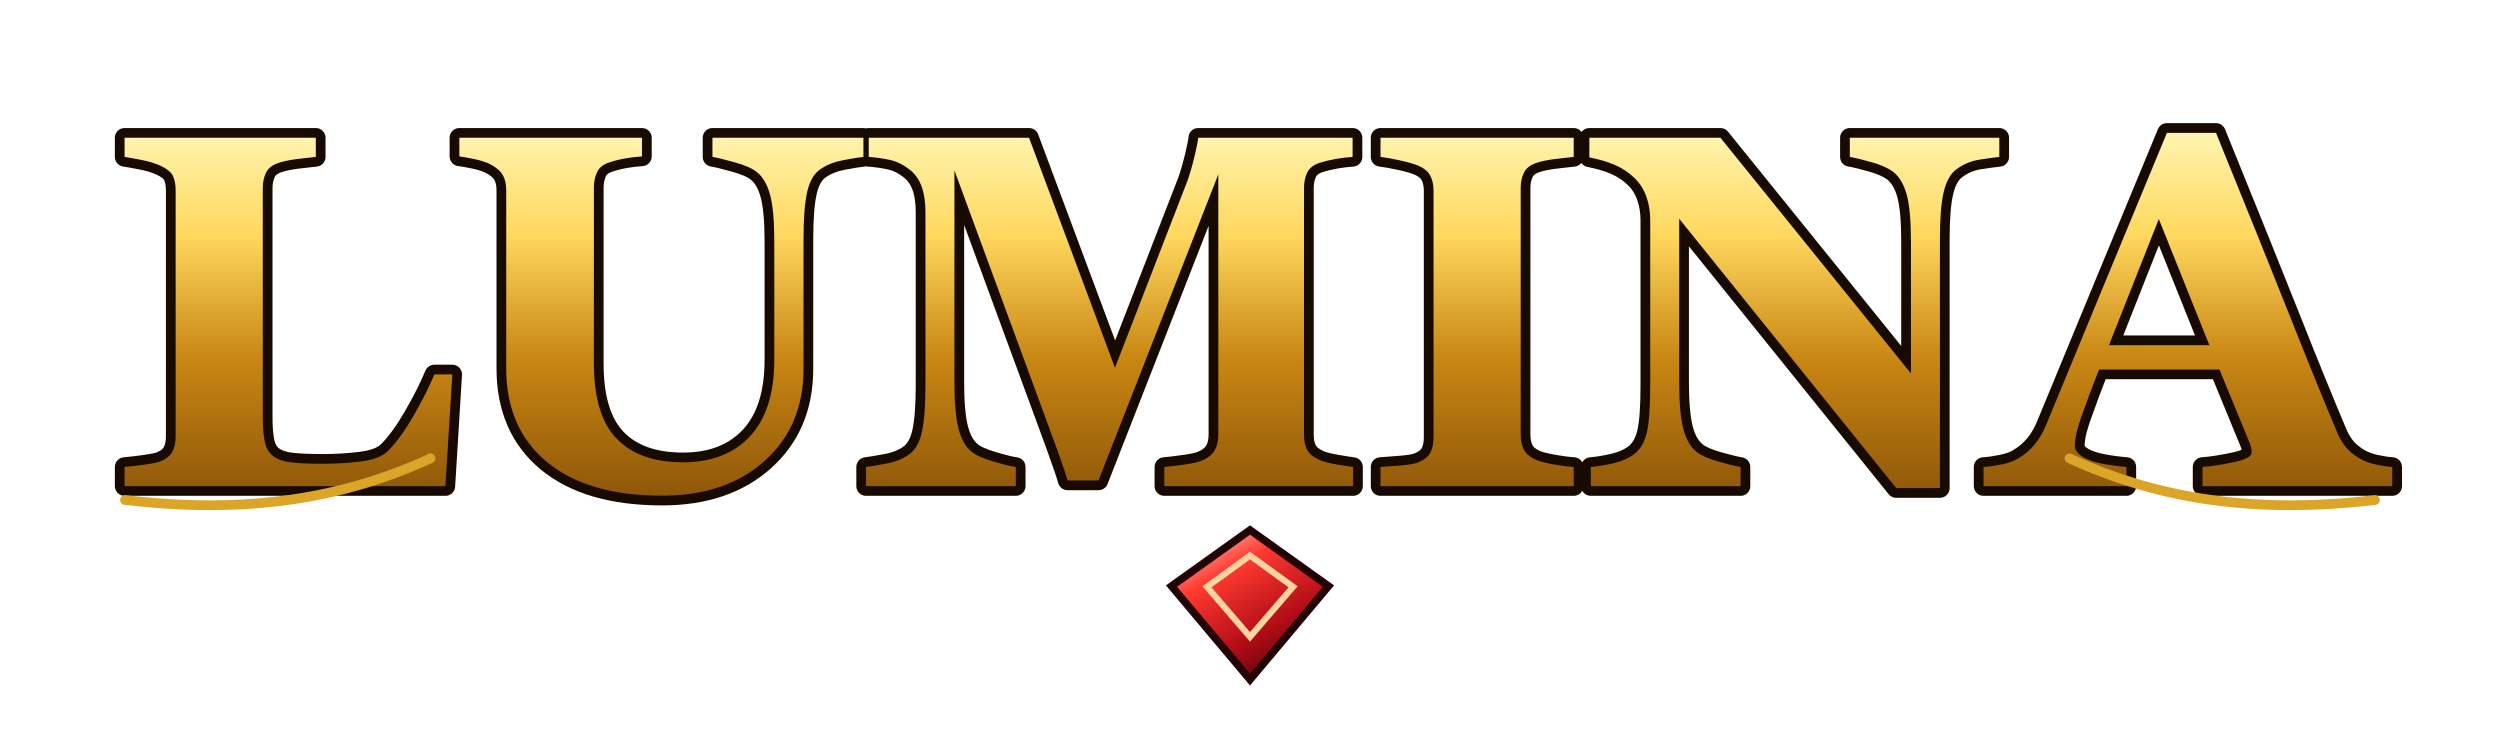
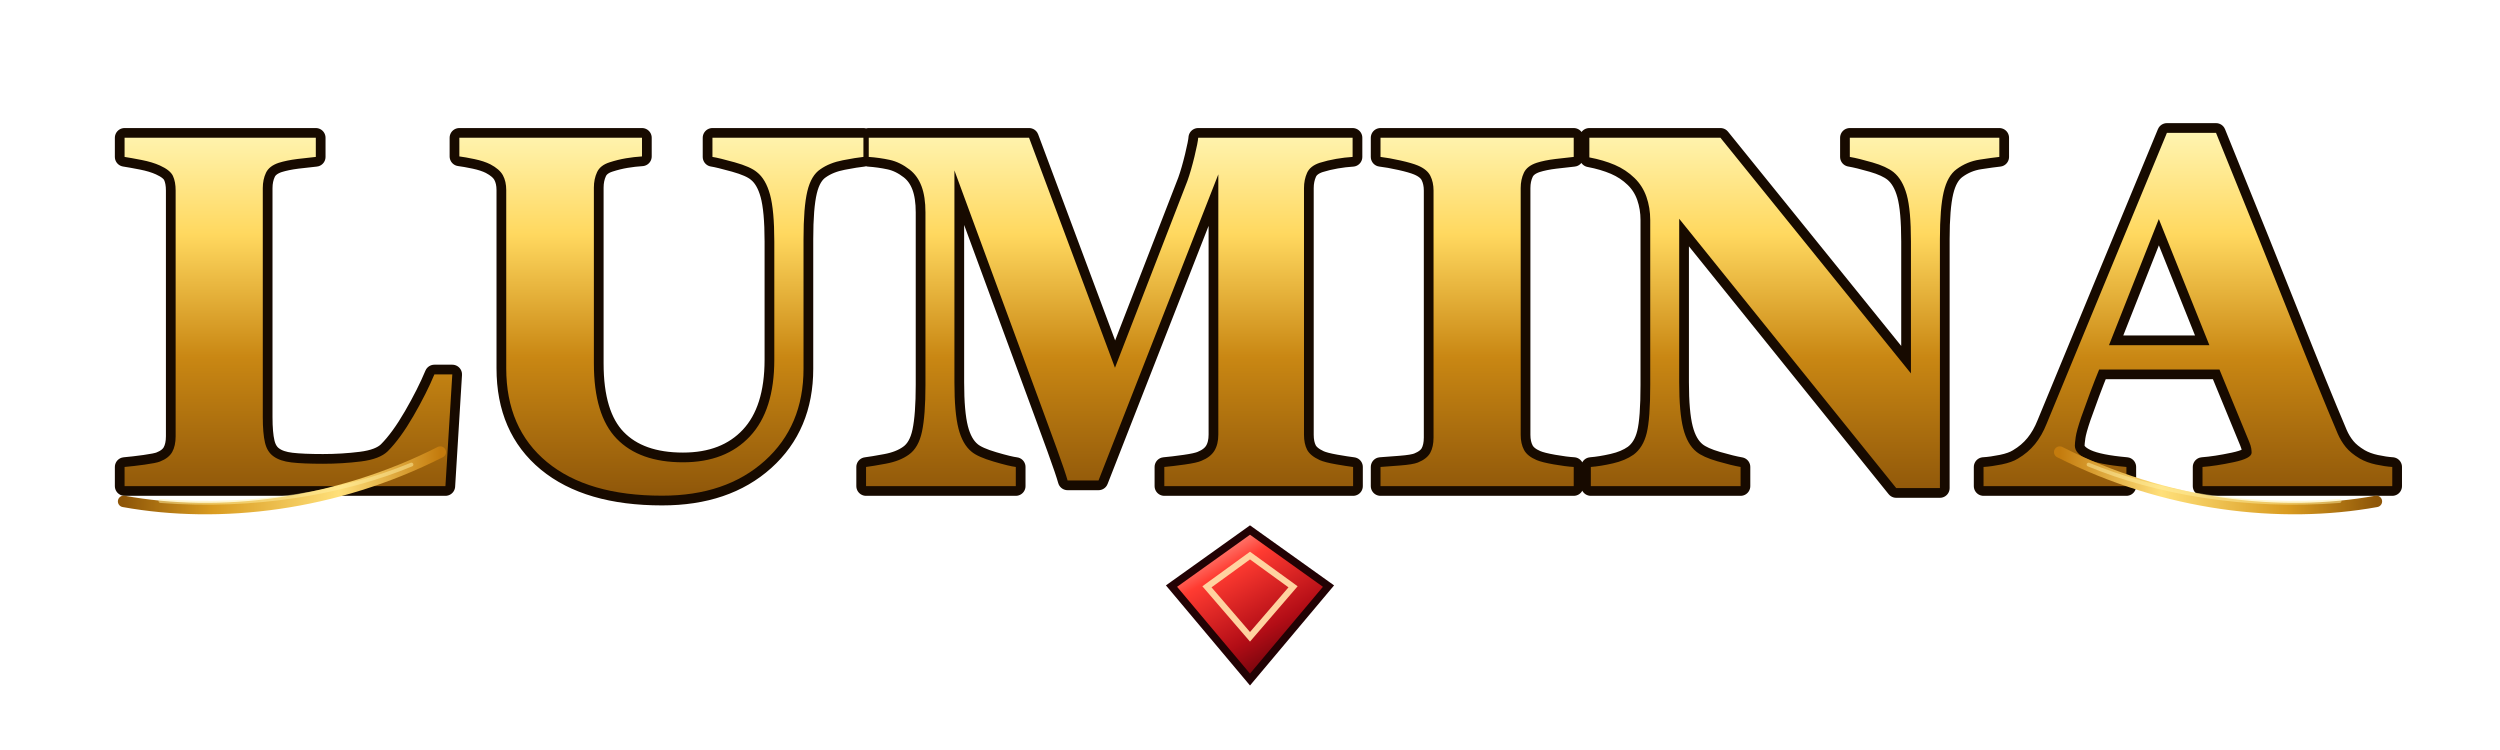
<svg xmlns="http://www.w3.org/2000/svg" viewBox="0 0 360 108" role="img" aria-labelledby="title desc" shape-rendering="geometricPrecision">
  <defs>
    <linearGradient id="gold" x1="0" y1="0" x2="0" y2="1">
      <stop offset="0" stop-color="#fff4b0" />
      <stop offset="0.28" stop-color="#ffd85f" />
      <stop offset="0.62" stop-color="#c98713" />
      <stop offset="1" stop-color="#8f570a" />
    </linearGradient>
    <linearGradient id="ruby" x1="0.2" y1="0" x2="0.8" y2="1">
      <stop offset="0" stop-color="#ffb0a4" />
      <stop offset="0.25" stop-color="#ff3b31" />
      <stop offset="0.68" stop-color="#b30d16" />
      <stop offset="1" stop-color="#570008" />
    </linearGradient>
+     <linearGradient id="filigree" x1="0" y1="0" x2="1" y2="0">
+       <stop offset="0" stop-color="#8e5608" />
+       <stop offset="0.28" stop-color="#d99b20" />
+       <stop offset="0.68" stop-color="#ffe07a" />
+       <stop offset="1" stop-color="#c47b0d" />
+     </linearGradient>
+     <linearGradient id="filigreeMirror" x1="1" y1="0" x2="0" y2="0">
+       <stop offset="0" stop-color="#8e5608" />
+       <stop offset="0.28" stop-color="#d99b20" />
+       <stop offset="0.68" stop-color="#ffe07a" />
+       <stop offset="1" stop-color="#c47b0d" />
+     </linearGradient>
  </defs>
  <path d="M65.131 53.916 64.142 70.0H17.939V67.243Q19.176 67.137 20.838 66.907Q22.499 66.677 23.03 66.465Q24.302 65.97 24.797 65.086Q25.292 64.203 25.292 62.824V27.439Q25.292 26.166 24.903 25.335Q24.514 24.505 23.03 23.833Q21.934 23.338 20.396 23.038Q18.858 22.737 17.939 22.596V19.838H45.477V22.596Q44.346 22.702 42.808 22.896Q41.27 23.091 40.139 23.444Q38.76 23.904 38.301 24.876Q37.841 25.848 37.841 27.085V60.067Q37.841 62.4 38.159 63.743Q38.477 65.086 39.397 65.723Q40.316 66.394 41.959 66.589Q43.603 66.783 46.502 66.783Q49.33 66.783 51.999 66.447Q54.668 66.112 55.834 64.98Q57.637 63.177 59.528 59.908Q61.42 56.638 62.551 53.916ZM124.332 22.596Q123.307 22.702 121.381 23.073Q119.454 23.444 118.146 24.363Q116.803 25.247 116.255 27.545Q115.707 29.842 115.707 34.438V53.103Q115.707 61.339 110.122 66.359Q104.536 71.379 95.345 71.379Q84.634 71.379 78.766 66.536Q72.898 61.693 72.898 53.032V27.368Q72.898 26.131 72.421 25.247Q71.944 24.363 70.6 23.656Q69.681 23.197 68.338 22.914Q66.995 22.631 66.146 22.525V19.838H92.447V22.525Q91.316 22.596 90.149 22.79Q88.982 22.985 87.781 23.373Q86.437 23.798 85.978 24.787Q85.518 25.777 85.518 27.014V52.325Q85.518 59.784 88.806 63.177Q92.093 66.571 98.35 66.571Q104.501 66.571 108.001 62.824Q111.5 59.077 111.5 51.795V34.791Q111.5 30.267 110.882 28.022Q110.263 25.777 108.991 24.787Q108.071 24.01 105.791 23.373Q103.511 22.737 102.592 22.596V19.838H124.332ZM194.846 70.0H167.661V67.243Q168.863 67.137 170.613 66.889Q172.363 66.642 172.999 66.359Q174.307 65.829 174.873 64.91Q175.438 63.99 175.438 62.577V25.105L158.188 69.187H153.733Q153.415 68.02 152.16 64.556Q150.905 61.092 150.128 59.006L137.437 24.54V55.047Q137.437 59.43 138.02 61.71Q138.604 63.99 139.912 65.051Q140.795 65.793 143.075 66.465Q145.356 67.137 146.275 67.243V70.0H124.711V67.243Q125.595 67.137 127.592 66.765Q129.589 66.394 130.862 65.475Q132.276 64.485 132.771 62.135Q133.266 59.784 133.266 55.436V30.585Q133.266 28.322 132.7 26.82Q132.135 25.318 131.003 24.434Q129.589 23.338 128.105 23.02Q126.62 22.702 125.1 22.596V19.838H148.184L160.556 52.961L170.984 26.06Q171.514 24.575 172.009 22.525Q172.504 20.475 172.54 19.838H194.775V22.596Q193.644 22.666 192.406 22.878Q191.169 23.091 190.038 23.444Q188.659 23.904 188.217 24.893Q187.775 25.883 187.775 27.085V62.612Q187.775 63.884 188.217 64.751Q188.659 65.617 190.038 66.253Q190.745 66.571 192.353 66.854Q193.962 67.137 194.846 67.243ZM226.615 70.0H198.794V67.243Q199.749 67.172 201.605 67.031Q203.461 66.889 204.168 66.606Q205.476 66.076 205.953 65.21Q206.43 64.344 206.43 63.001V27.439Q206.43 26.237 205.971 25.318Q205.511 24.398 204.168 23.833Q203.319 23.479 201.658 23.108Q199.996 22.737 198.794 22.596V19.838H226.615V22.596Q225.554 22.702 223.964 22.896Q222.373 23.091 221.277 23.444Q219.898 23.904 219.439 24.876Q218.979 25.848 218.979 27.085V62.612Q218.979 63.884 219.457 64.786Q219.934 65.687 221.277 66.253Q222.019 66.571 223.734 66.872Q225.448 67.172 226.615 67.243ZM287.902 22.596Q286.912 22.702 285.074 22.985Q283.235 23.267 281.751 24.363Q280.443 25.318 279.895 27.633Q279.347 29.948 279.347 34.438V70.283H273.055L241.805 31.504V55.047Q241.805 59.43 242.389 61.71Q242.972 63.99 244.28 65.051Q245.234 65.829 247.32 66.43Q249.406 67.031 250.643 67.243V70.0H229.079V67.243Q230.458 67.137 232.243 66.73Q234.028 66.324 235.23 65.475Q236.609 64.45 237.121 62.382Q237.634 60.314 237.634 55.436V31.681Q237.634 29.913 237.086 28.34Q236.538 26.767 235.372 25.636Q234.134 24.434 232.526 23.745Q230.917 23.055 228.867 22.666V19.838H247.744L275.176 53.774V34.791Q275.176 30.267 274.575 28.057Q273.974 25.848 272.666 24.787Q271.641 23.974 269.626 23.391Q267.611 22.808 266.374 22.596V19.838H287.902ZM344.487 70.0H317.161V67.243Q319.07 67.101 321.651 66.553Q324.231 66.005 324.231 65.192Q324.231 64.91 324.178 64.556Q324.125 64.203 323.878 63.602L319.6 53.209H302.279Q301.678 54.658 300.953 56.602Q300.229 58.547 299.698 60.067Q299.027 62.046 298.903 62.93Q298.779 63.814 298.779 64.167Q298.779 65.298 300.494 66.094Q302.208 66.889 306.203 67.243V70.0H285.629V67.243Q286.796 67.172 288.263 66.872Q289.73 66.571 290.578 66.041Q292.027 65.192 293.035 63.955Q294.042 62.718 294.714 61.021Q298.815 51.088 302.933 41.119Q307.051 31.15 312.036 19.131H319.106Q326.034 36.17 329.958 46.068Q333.882 55.966 336.639 62.47Q337.099 63.531 337.806 64.397Q338.513 65.263 339.821 66.041Q340.81 66.606 342.118 66.889Q343.426 67.172 344.487 67.243ZM318.151 49.709 310.869 31.539 303.693 49.709Z" fill="url(#gold)" paint-order="stroke fill" stroke="#170a00" stroke-linejoin="round" stroke-width="2.8" />
-   <path d="M18 72c17 2 31 0 44-6m236 0c13 6 27 8 44 6" fill="none" stroke="#dba527" stroke-linecap="round" stroke-width="1.4" />
+   <g fill="none" stroke-linecap="round" stroke-linejoin="round">
+     <path d="M17.8 72.2C31.6 74.7 48.2 72.8 63.4 65.1" stroke="url(#filigree)" stroke-width="1.65" />
+     <path d="M23.1 72.15C36.7 73.2 49.6 70.9 59.25 66.9" stroke="#fff0a2" stroke-opacity="0.5" stroke-width="0.55" />
+     <path d="M296.6 65.1c15.2 7.7 31.8 9.6 45.6 7.1" stroke="url(#filigreeMirror)" stroke-width="1.65" />
+     <path d="M300.75 66.9c9.65 4 22.55 6.3 36.15 5.25" stroke="#fff0a2" stroke-opacity="0.5" stroke-width="0.55" />
+   </g>
  <path d="m180 77 10.5 7.5-10.5 12.5-10.5-12.5Z" fill="url(#ruby)" paint-order="stroke fill" stroke="#220204" stroke-width="2.2" />
  <path d="m180 80 6.2 4.5-6.2 7.2-6.2-7.2Z" fill="none" stroke="#ffd3a0" stroke-width="0.9" />
</svg>
